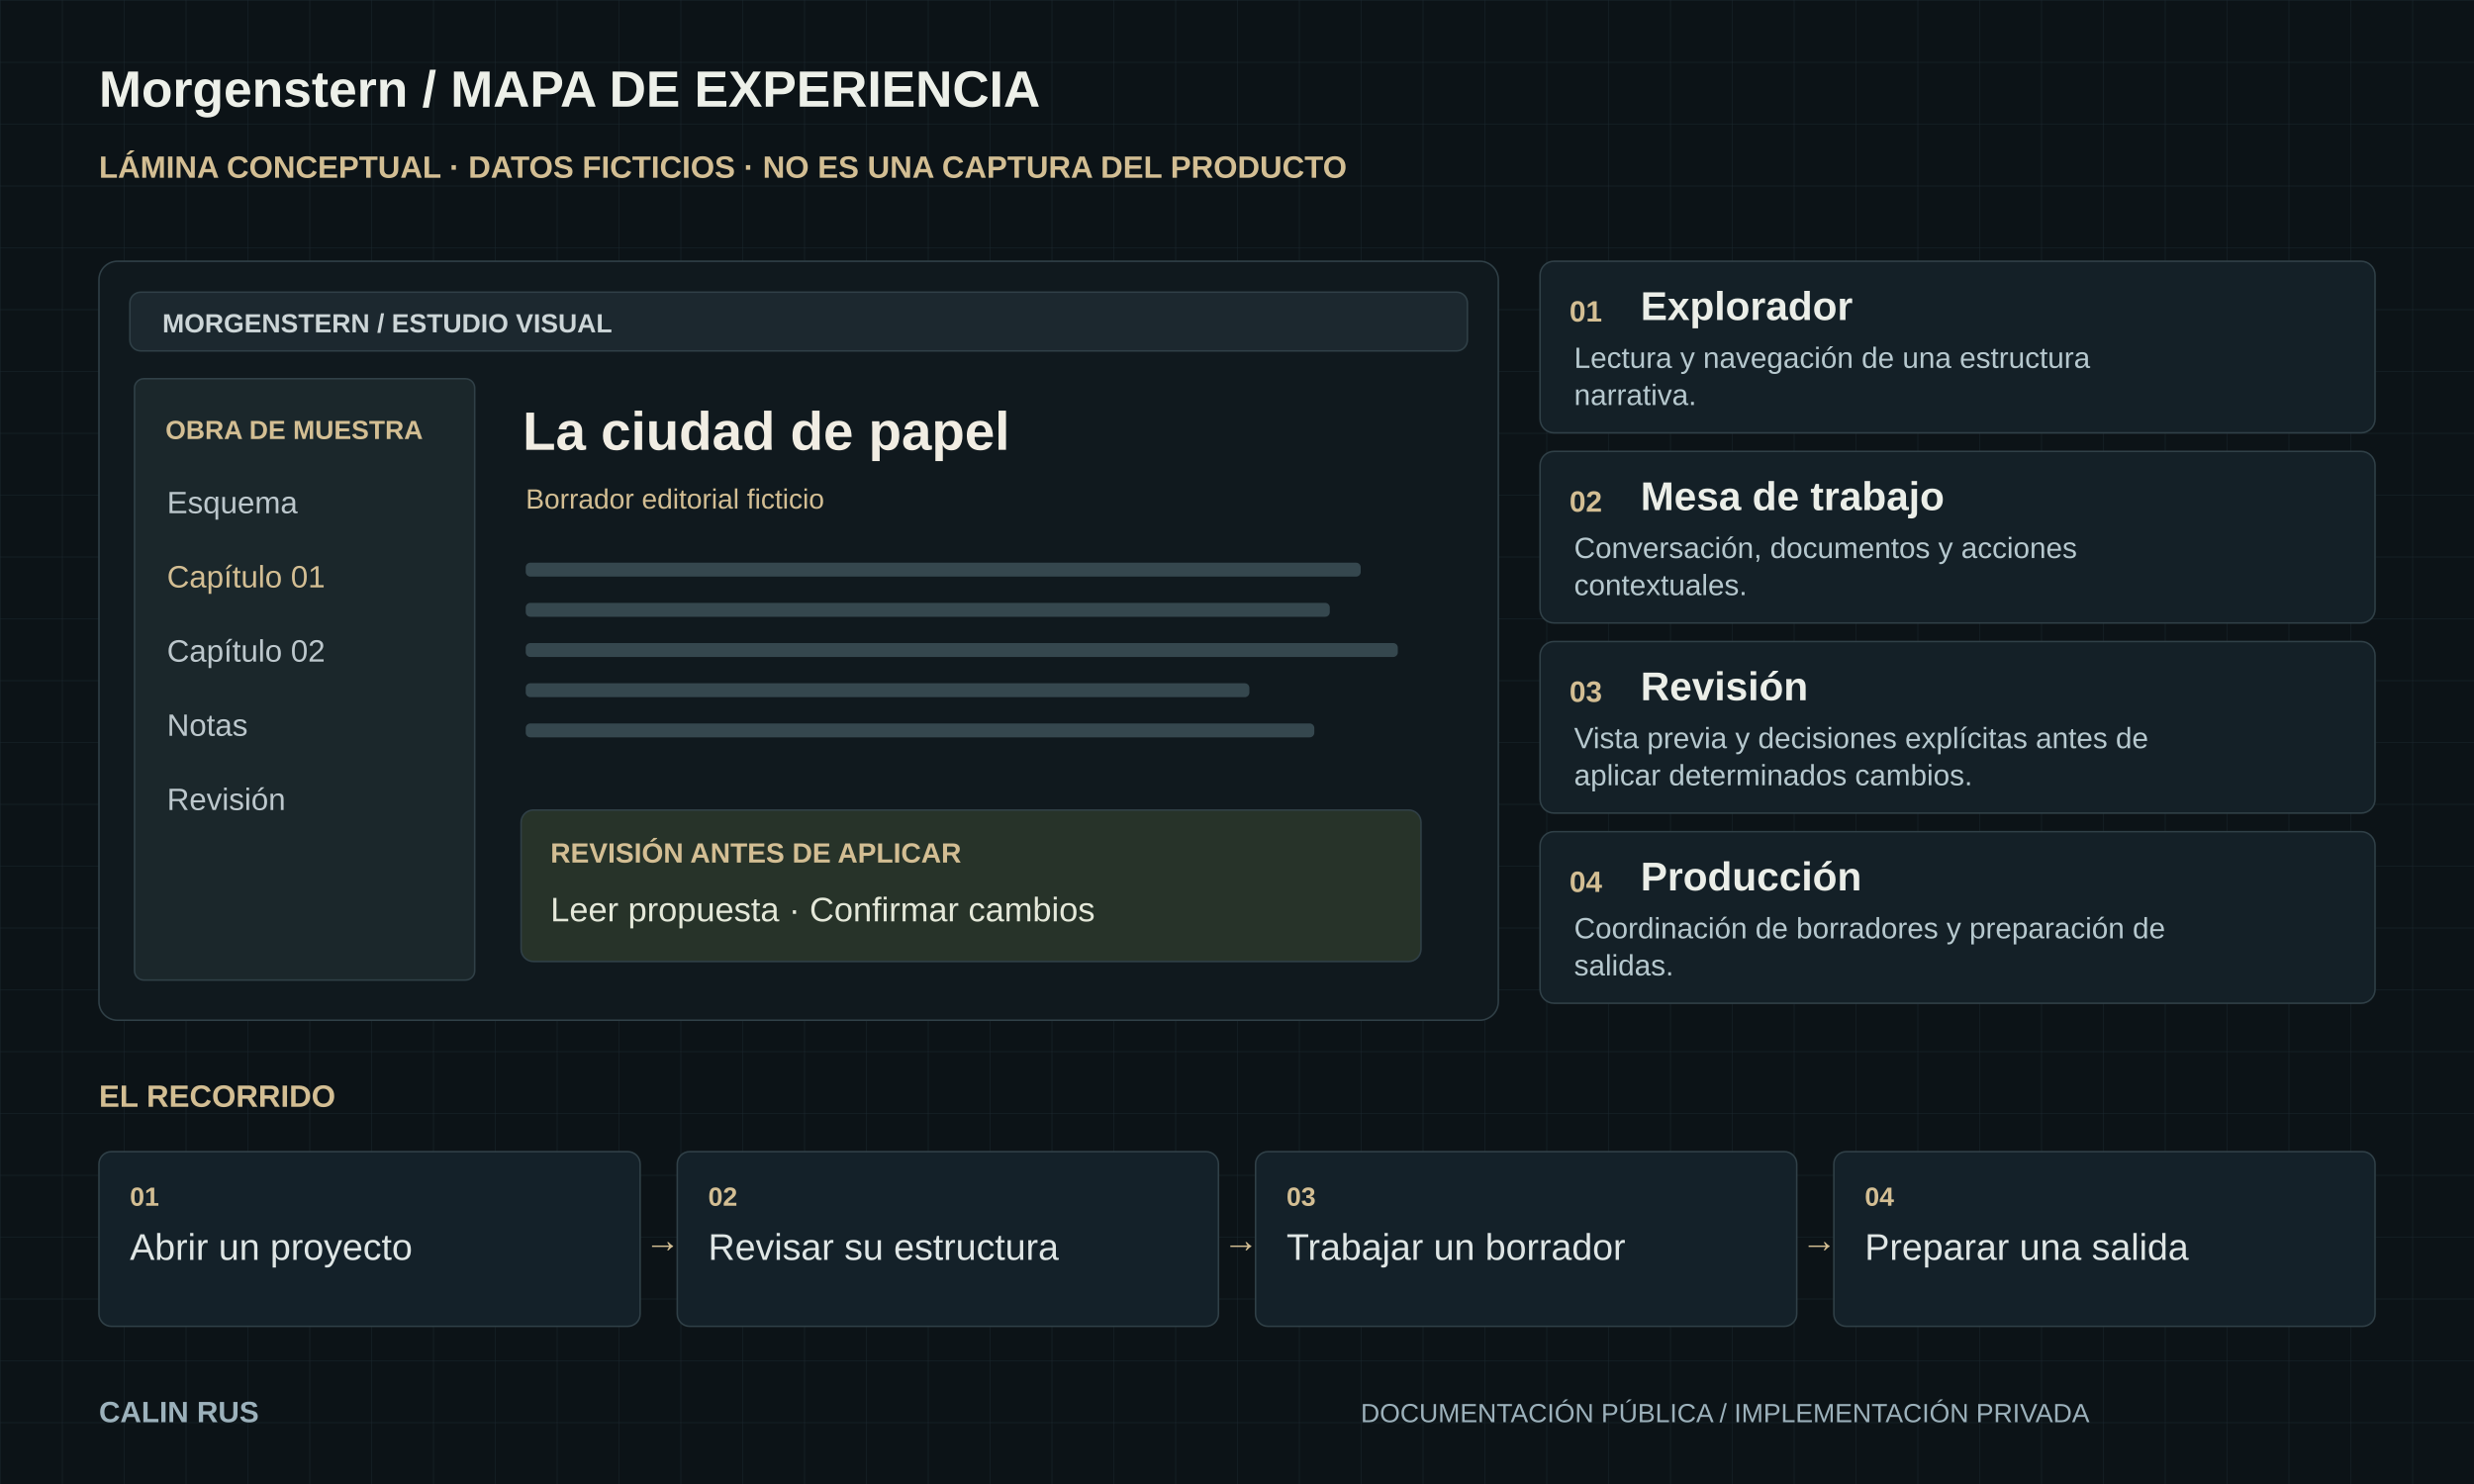
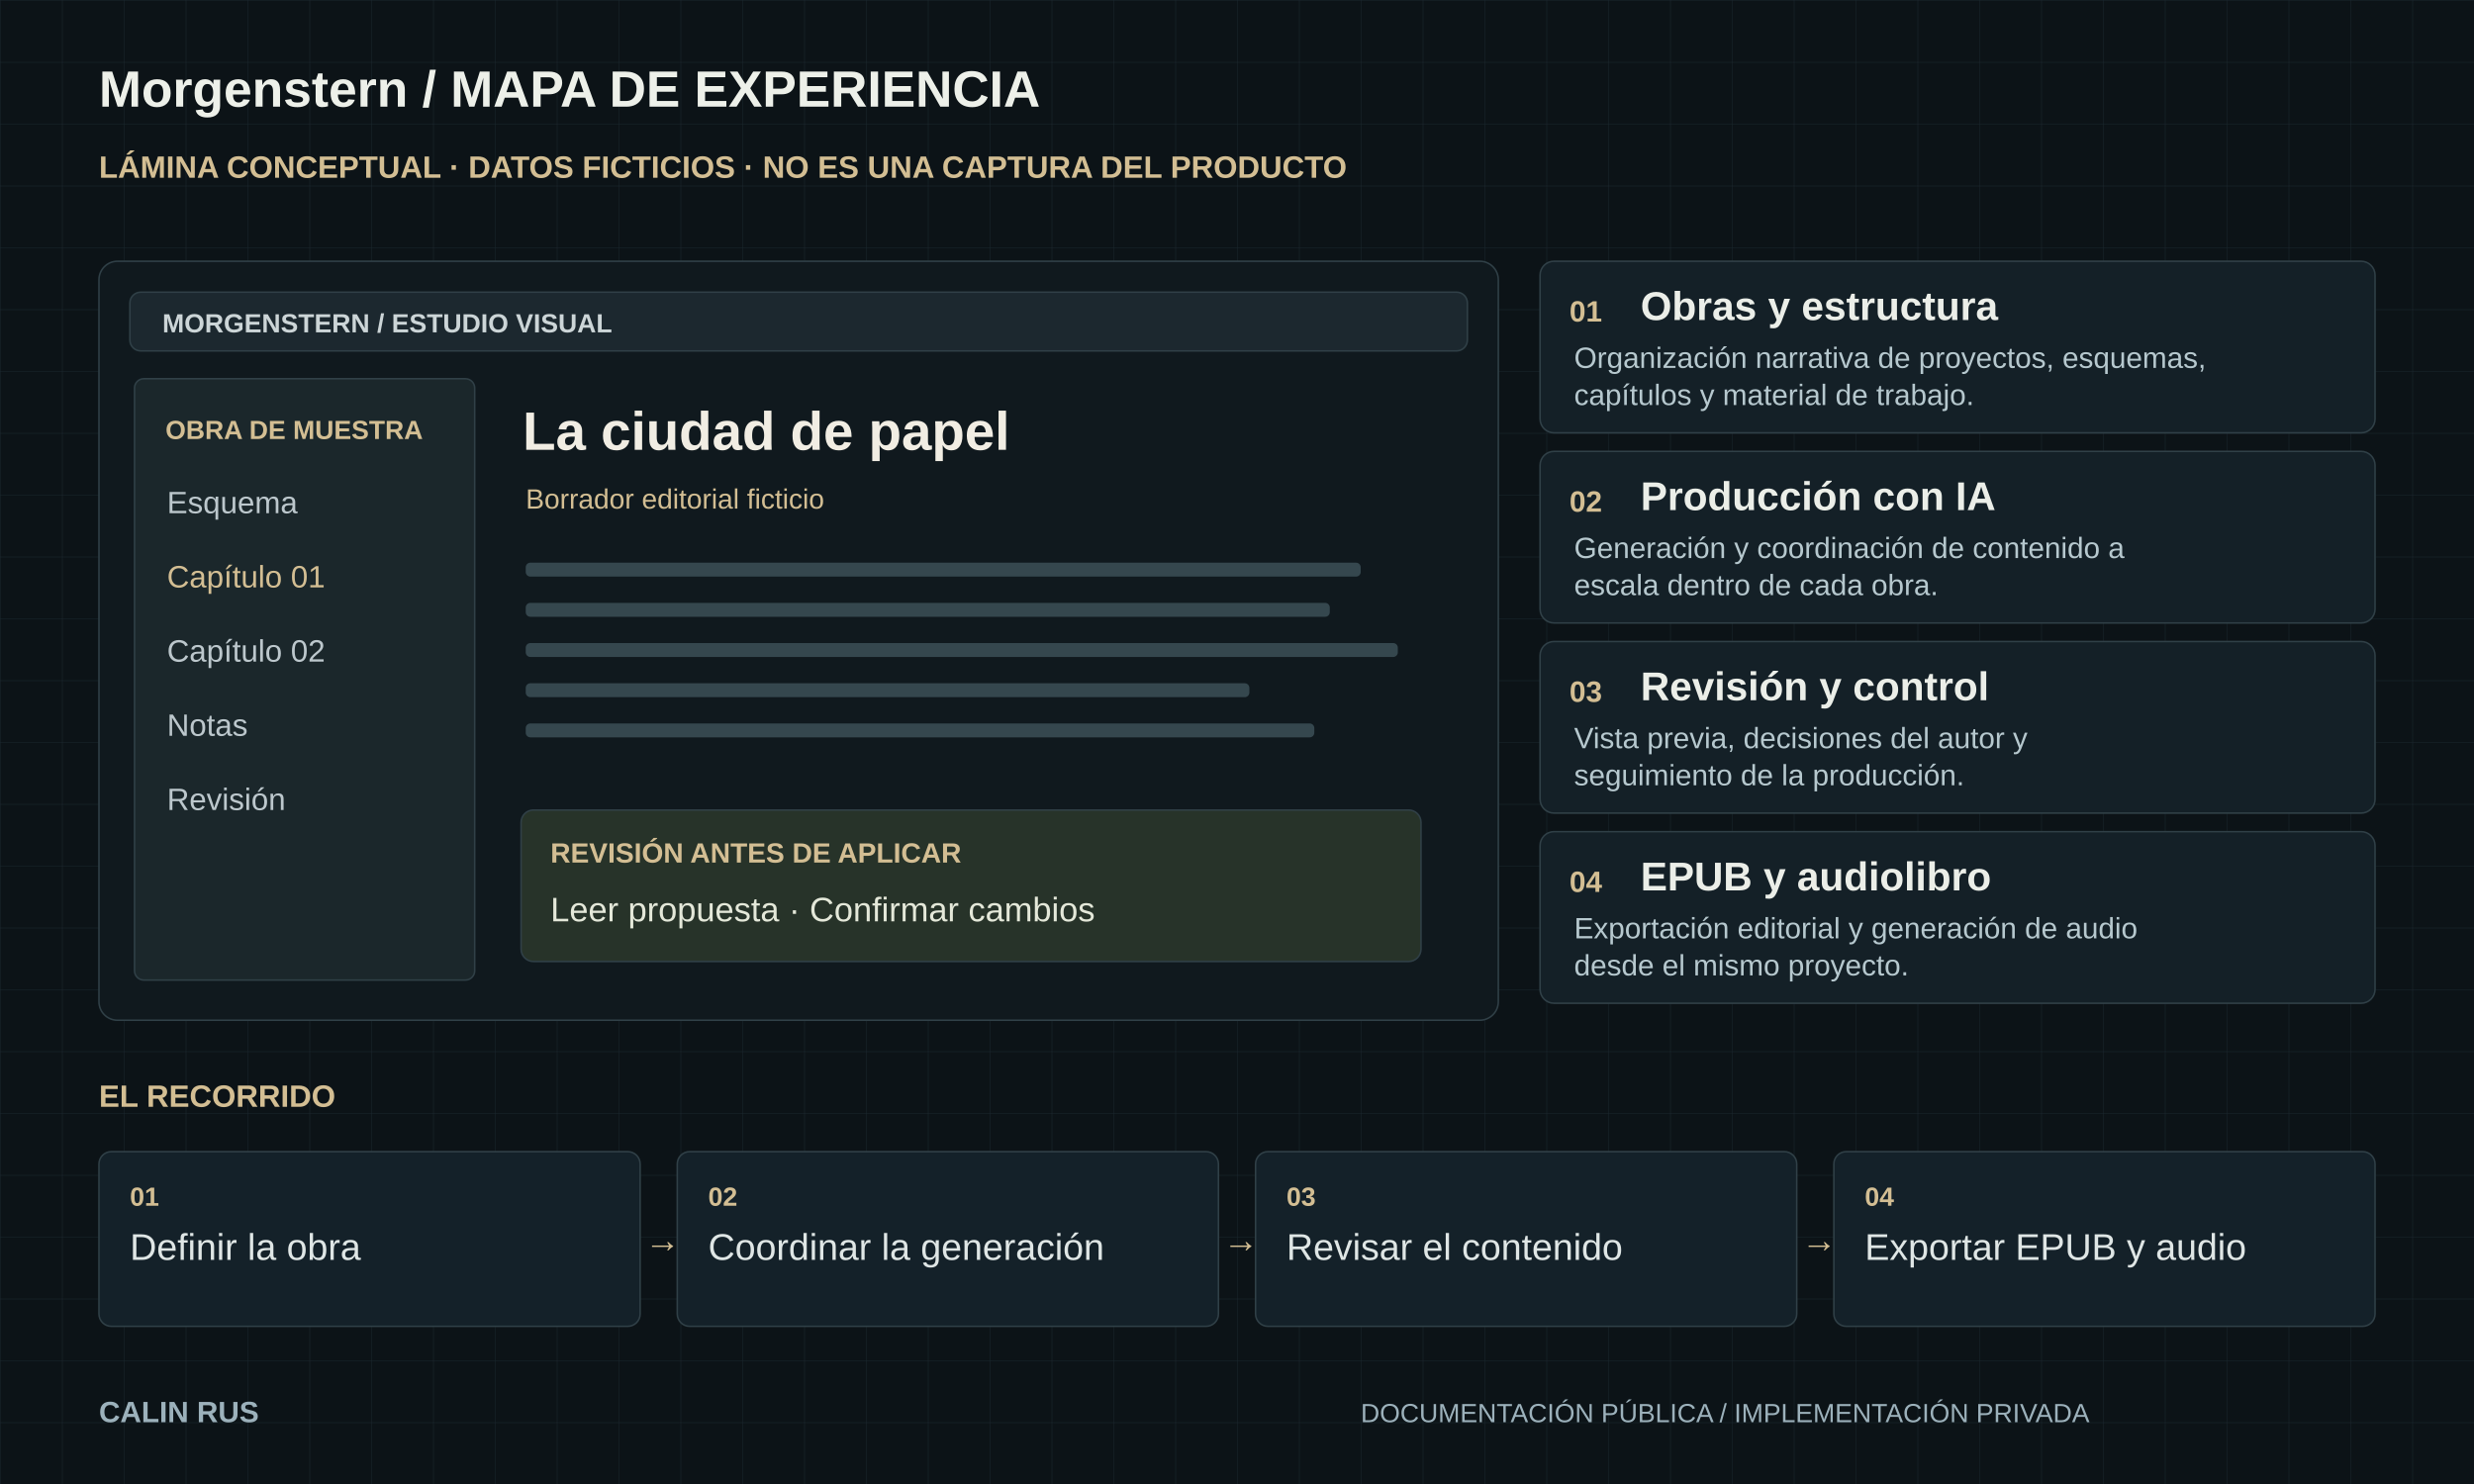
<svg xmlns="http://www.w3.org/2000/svg" width="1600" height="960" viewBox="0 0 1600 960" role="img" aria-labelledby="title">
  <rect width="1600" height="960" fill="#0C1317" />
  <defs>
    <pattern id="grid" width="40" height="40" patternUnits="userSpaceOnUse">
      <path d="M 40 0 L 0 0 0 40" fill="none" stroke="#1C292F" stroke-width="0.6" />
    </pattern>
  </defs>
  <rect width="1600" height="960" fill="url(#grid)" />
  <text x="64" y="69" font-family="Segoe UI,Arial,sans-serif" font-size="33" fill="#EDF0E9" font-weight="600">Morgenstern / MAPA DE EXPERIENCIA</text>
  <text x="64" y="115" font-family="Segoe UI,Arial,sans-serif" font-size="20" fill="#D3BE93" font-weight="600">LÁMINA CONCEPTUAL · DATOS FICTICIOS · NO ES UNA CAPTURA DEL PRODUCTO</text>
  <rect x="64" y="169" width="905" height="491" rx="12" fill="#10191E" stroke="#304047" />
  <rect x="84" y="189" width="865" height="38" rx="7" fill="#1C282F" stroke="#304047" />
  <text x="105" y="215" font-family="Segoe UI,Arial,sans-serif" font-size="17" fill="#CCD5D7" font-weight="600">MORGENSTERN / ESTUDIO VISUAL</text>
  <rect x="87" y="245" width="220" height="389" rx="6" fill="#1B272B" stroke="#304047" />
  <text x="107" y="284" font-family="Segoe UI,Arial,sans-serif" font-size="17" fill="#D3BE93" font-weight="600">OBRA DE MUESTRA</text>
  <text x="108" y="332" font-family="Segoe UI,Arial,sans-serif" font-size="20" fill="#BCC7CC" font-weight="400">Esquema</text>
  <text x="108" y="380" font-family="Segoe UI,Arial,sans-serif" font-size="20" fill="#D3BE93" font-weight="400">Capítulo 01</text>
  <text x="108" y="428" font-family="Segoe UI,Arial,sans-serif" font-size="20" fill="#BCC7CC" font-weight="400">Capítulo 02</text>
  <text x="108" y="476" font-family="Segoe UI,Arial,sans-serif" font-size="20" fill="#BCC7CC" font-weight="400">Notas</text>
  <text x="108" y="524" font-family="Segoe UI,Arial,sans-serif" font-size="20" fill="#BCC7CC" font-weight="400">Revisión</text>
  <text x="338" y="291" font-family="Segoe UI,Arial,sans-serif" font-size="35" fill="#F1EDE3" font-weight="600">La ciudad de papel</text>
  <text x="340" y="329" font-family="Segoe UI,Arial,sans-serif" font-size="18" fill="#D3BE93" font-weight="400">Borrador editorial ficticio</text>
  <rect x="340" y="364" width="540" height="9" rx="3" fill="#35474E" stroke="none" />
  <rect x="340" y="390" width="520" height="9" rx="3" fill="#35474E" stroke="none" />
  <rect x="340" y="416" width="564" height="9" rx="3" fill="#35474E" stroke="none" />
  <rect x="340" y="442" width="468" height="9" rx="3" fill="#35474E" stroke="none" />
  <rect x="340" y="468" width="510" height="9" rx="3" fill="#35474E" stroke="none" />
  <rect x="337" y="524" width="582" height="98" rx="8" fill="#273329" stroke="#304047" />
  <text x="356" y="558" font-family="Segoe UI,Arial,sans-serif" font-size="18" fill="#D3BE93" font-weight="600">REVISIÓN ANTES DE APLICAR</text>
  <text x="356" y="596" font-family="Segoe UI,Arial,sans-serif" font-size="22" fill="#E4E8D9" font-weight="400">Leer propuesta    ·    Confirmar cambios</text>
  <rect x="996" y="169" width="540" height="111" rx="9" fill="#142027" stroke="#304047" />
  <text x="1015" y="208" font-family="Segoe UI,Arial,sans-serif" font-size="19" fill="#D3BE93" font-weight="600">01</text>
-   <text x="1061" y="207" font-family="Segoe UI,Arial,sans-serif" font-size="26" fill="#EBEEE8" font-weight="600">Explorador</text>
-   <text x="1018" y="238" font-family="Segoe UI,Arial,sans-serif" font-size="19" fill="#B6C8CE" font-weight="400">Lectura y navegación de una estructura</text>
-   <text x="1018" y="262" font-family="Segoe UI,Arial,sans-serif" font-size="19" fill="#B6C8CE" font-weight="400">narrativa.</text>
+   <text x="1061" y="207" font-family="Segoe UI,Arial,sans-serif" font-size="26" fill="#EBEEE8" font-weight="600">Obras y estructura</text>
+   <text x="1018" y="238" font-family="Segoe UI,Arial,sans-serif" font-size="19" fill="#B6C8CE" font-weight="400">Organización narrativa de proyectos, esquemas,</text>
+   <text x="1018" y="262" font-family="Segoe UI,Arial,sans-serif" font-size="19" fill="#B6C8CE" font-weight="400">capítulos y material de trabajo.</text>
  <rect x="996" y="292" width="540" height="111" rx="9" fill="#142027" stroke="#304047" />
  <text x="1015" y="331" font-family="Segoe UI,Arial,sans-serif" font-size="19" fill="#D3BE93" font-weight="600">02</text>
-   <text x="1061" y="330" font-family="Segoe UI,Arial,sans-serif" font-size="26" fill="#EBEEE8" font-weight="600">Mesa de trabajo</text>
-   <text x="1018" y="361" font-family="Segoe UI,Arial,sans-serif" font-size="19" fill="#B6C8CE" font-weight="400">Conversación, documentos y acciones</text>
-   <text x="1018" y="385" font-family="Segoe UI,Arial,sans-serif" font-size="19" fill="#B6C8CE" font-weight="400">contextuales.</text>
+   <text x="1061" y="330" font-family="Segoe UI,Arial,sans-serif" font-size="26" fill="#EBEEE8" font-weight="600">Producción con IA</text>
+   <text x="1018" y="361" font-family="Segoe UI,Arial,sans-serif" font-size="19" fill="#B6C8CE" font-weight="400">Generación y coordinación de contenido a</text>
+   <text x="1018" y="385" font-family="Segoe UI,Arial,sans-serif" font-size="19" fill="#B6C8CE" font-weight="400">escala dentro de cada obra.</text>
  <rect x="996" y="415" width="540" height="111" rx="9" fill="#142027" stroke="#304047" />
  <text x="1015" y="454" font-family="Segoe UI,Arial,sans-serif" font-size="19" fill="#D3BE93" font-weight="600">03</text>
-   <text x="1061" y="453" font-family="Segoe UI,Arial,sans-serif" font-size="26" fill="#EBEEE8" font-weight="600">Revisión</text>
-   <text x="1018" y="484" font-family="Segoe UI,Arial,sans-serif" font-size="19" fill="#B6C8CE" font-weight="400">Vista previa y decisiones explícitas antes de</text>
-   <text x="1018" y="508" font-family="Segoe UI,Arial,sans-serif" font-size="19" fill="#B6C8CE" font-weight="400">aplicar determinados cambios.</text>
+   <text x="1061" y="453" font-family="Segoe UI,Arial,sans-serif" font-size="26" fill="#EBEEE8" font-weight="600">Revisión y control</text>
+   <text x="1018" y="484" font-family="Segoe UI,Arial,sans-serif" font-size="19" fill="#B6C8CE" font-weight="400">Vista previa, decisiones del autor y</text>
+   <text x="1018" y="508" font-family="Segoe UI,Arial,sans-serif" font-size="19" fill="#B6C8CE" font-weight="400">seguimiento de la producción.</text>
  <rect x="996" y="538" width="540" height="111" rx="9" fill="#142027" stroke="#304047" />
  <text x="1015" y="577" font-family="Segoe UI,Arial,sans-serif" font-size="19" fill="#D3BE93" font-weight="600">04</text>
-   <text x="1061" y="576" font-family="Segoe UI,Arial,sans-serif" font-size="26" fill="#EBEEE8" font-weight="600">Producción</text>
-   <text x="1018" y="607" font-family="Segoe UI,Arial,sans-serif" font-size="19" fill="#B6C8CE" font-weight="400">Coordinación de borradores y preparación de</text>
-   <text x="1018" y="631" font-family="Segoe UI,Arial,sans-serif" font-size="19" fill="#B6C8CE" font-weight="400">salidas.</text>
+   <text x="1061" y="576" font-family="Segoe UI,Arial,sans-serif" font-size="26" fill="#EBEEE8" font-weight="600">EPUB y audiolibro</text>
+   <text x="1018" y="607" font-family="Segoe UI,Arial,sans-serif" font-size="19" fill="#B6C8CE" font-weight="400">Exportación editorial y generación de audio</text>
+   <text x="1018" y="631" font-family="Segoe UI,Arial,sans-serif" font-size="19" fill="#B6C8CE" font-weight="400">desde el mismo proyecto.</text>
  <text x="64" y="716" font-family="Segoe UI,Arial,sans-serif" font-size="20" fill="#D3BE93" font-weight="600">EL RECORRIDO</text>
  <rect x="64" y="745" width="350" height="113" rx="8" fill="#142129" stroke="#304047" />
  <text x="84" y="780" font-family="Segoe UI,Arial,sans-serif" font-size="17" fill="#D3BE93" font-weight="600">01</text>
-   <text x="84" y="815" font-family="Segoe UI,Arial,sans-serif" font-size="24" fill="#DFE6E5" font-weight="400">Abrir un proyecto</text>
+   <text x="84" y="815" font-family="Segoe UI,Arial,sans-serif" font-size="24" fill="#DFE6E5" font-weight="400">Definir la obra</text>
  <text x="417" y="810" font-family="Segoe UI,Arial,sans-serif" font-size="23" fill="#D3BE93" font-weight="400">→</text>
  <rect x="438" y="745" width="350" height="113" rx="8" fill="#142129" stroke="#304047" />
  <text x="458" y="780" font-family="Segoe UI,Arial,sans-serif" font-size="17" fill="#D3BE93" font-weight="600">02</text>
-   <text x="458" y="815" font-family="Segoe UI,Arial,sans-serif" font-size="24" fill="#DFE6E5" font-weight="400">Revisar su estructura</text>
+   <text x="458" y="815" font-family="Segoe UI,Arial,sans-serif" font-size="24" fill="#DFE6E5" font-weight="400">Coordinar la generación</text>
  <text x="791" y="810" font-family="Segoe UI,Arial,sans-serif" font-size="23" fill="#D3BE93" font-weight="400">→</text>
  <rect x="812" y="745" width="350" height="113" rx="8" fill="#142129" stroke="#304047" />
  <text x="832" y="780" font-family="Segoe UI,Arial,sans-serif" font-size="17" fill="#D3BE93" font-weight="600">03</text>
-   <text x="832" y="815" font-family="Segoe UI,Arial,sans-serif" font-size="24" fill="#DFE6E5" font-weight="400">Trabajar un borrador</text>
+   <text x="832" y="815" font-family="Segoe UI,Arial,sans-serif" font-size="24" fill="#DFE6E5" font-weight="400">Revisar el contenido</text>
  <text x="1165" y="810" font-family="Segoe UI,Arial,sans-serif" font-size="23" fill="#D3BE93" font-weight="400">→</text>
  <rect x="1186" y="745" width="350" height="113" rx="8" fill="#142129" stroke="#304047" />
  <text x="1206" y="780" font-family="Segoe UI,Arial,sans-serif" font-size="17" fill="#D3BE93" font-weight="600">04</text>
-   <text x="1206" y="815" font-family="Segoe UI,Arial,sans-serif" font-size="24" fill="#DFE6E5" font-weight="400">Preparar una salida</text>
+   <text x="1206" y="815" font-family="Segoe UI,Arial,sans-serif" font-size="24" fill="#DFE6E5" font-weight="400">Exportar EPUB y audio</text>
  <text x="64" y="920" font-family="Segoe UI,Arial,sans-serif" font-size="19" fill="#9CB1BB" font-weight="600">CALIN RUS</text>
  <text x="880" y="920" font-family="Segoe UI,Arial,sans-serif" font-size="17" fill="#9CB1BB" font-weight="400">DOCUMENTACIÓN PÚBLICA  /  IMPLEMENTACIÓN PRIVADA</text>
</svg>
